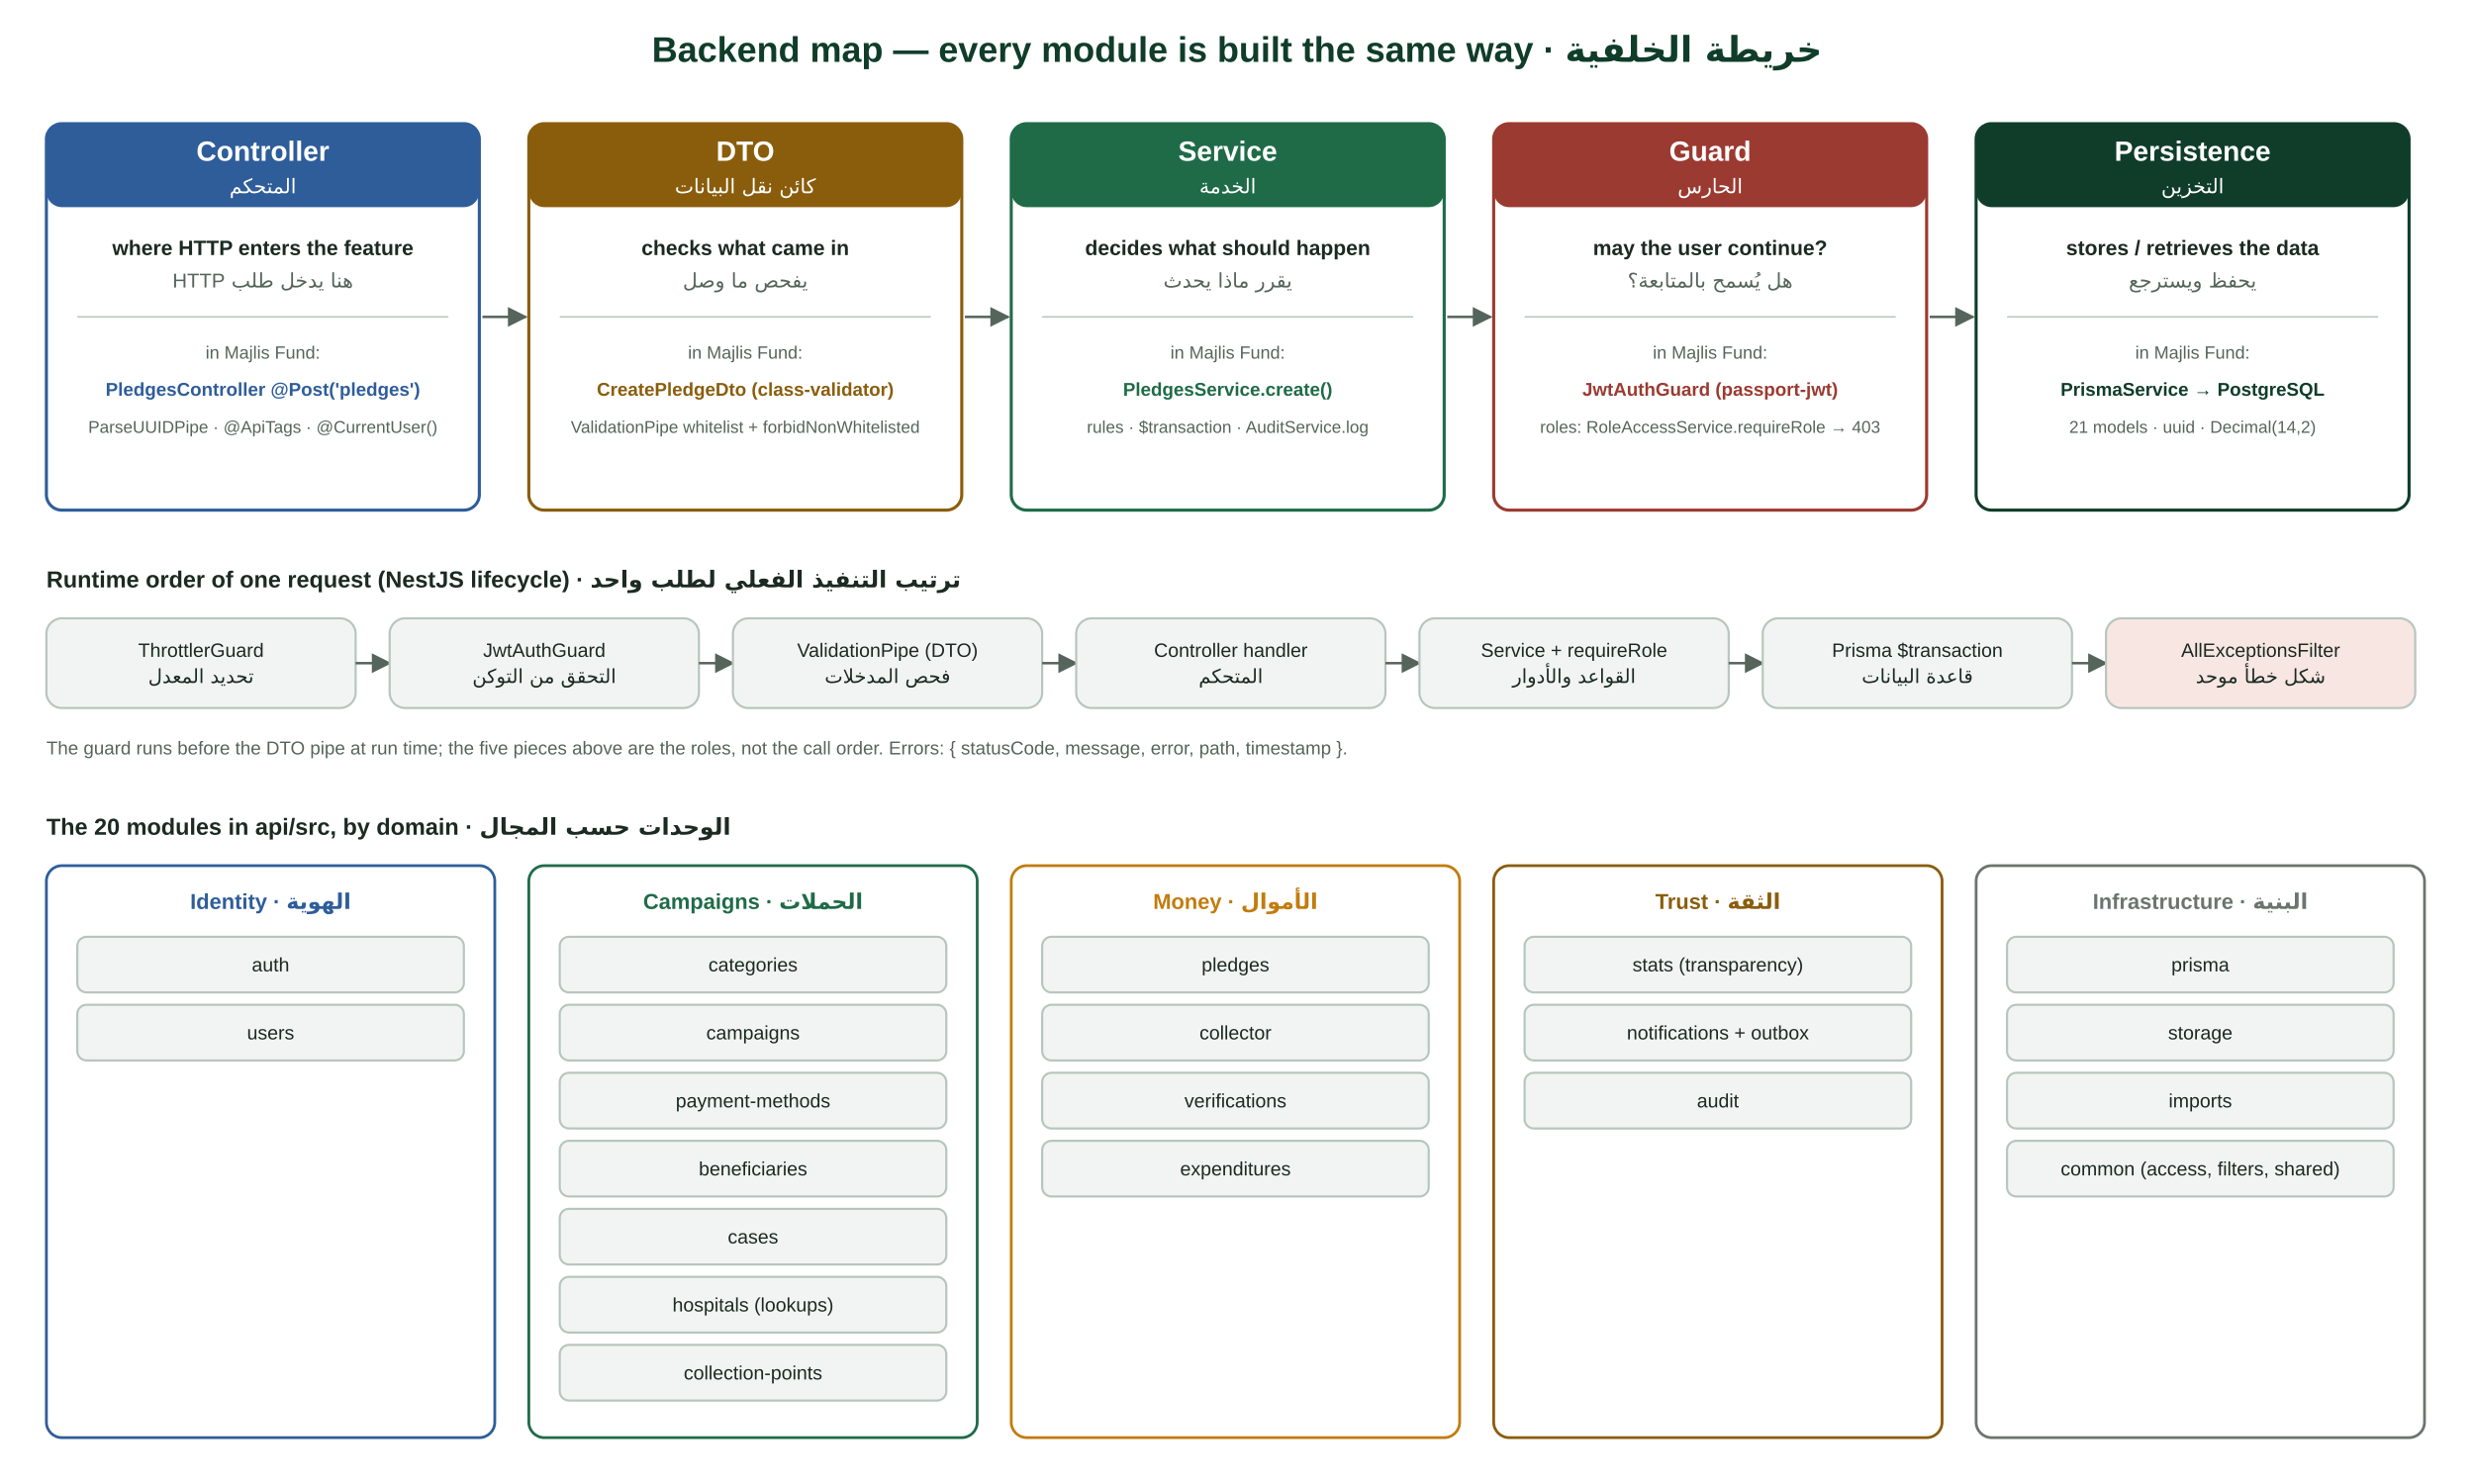
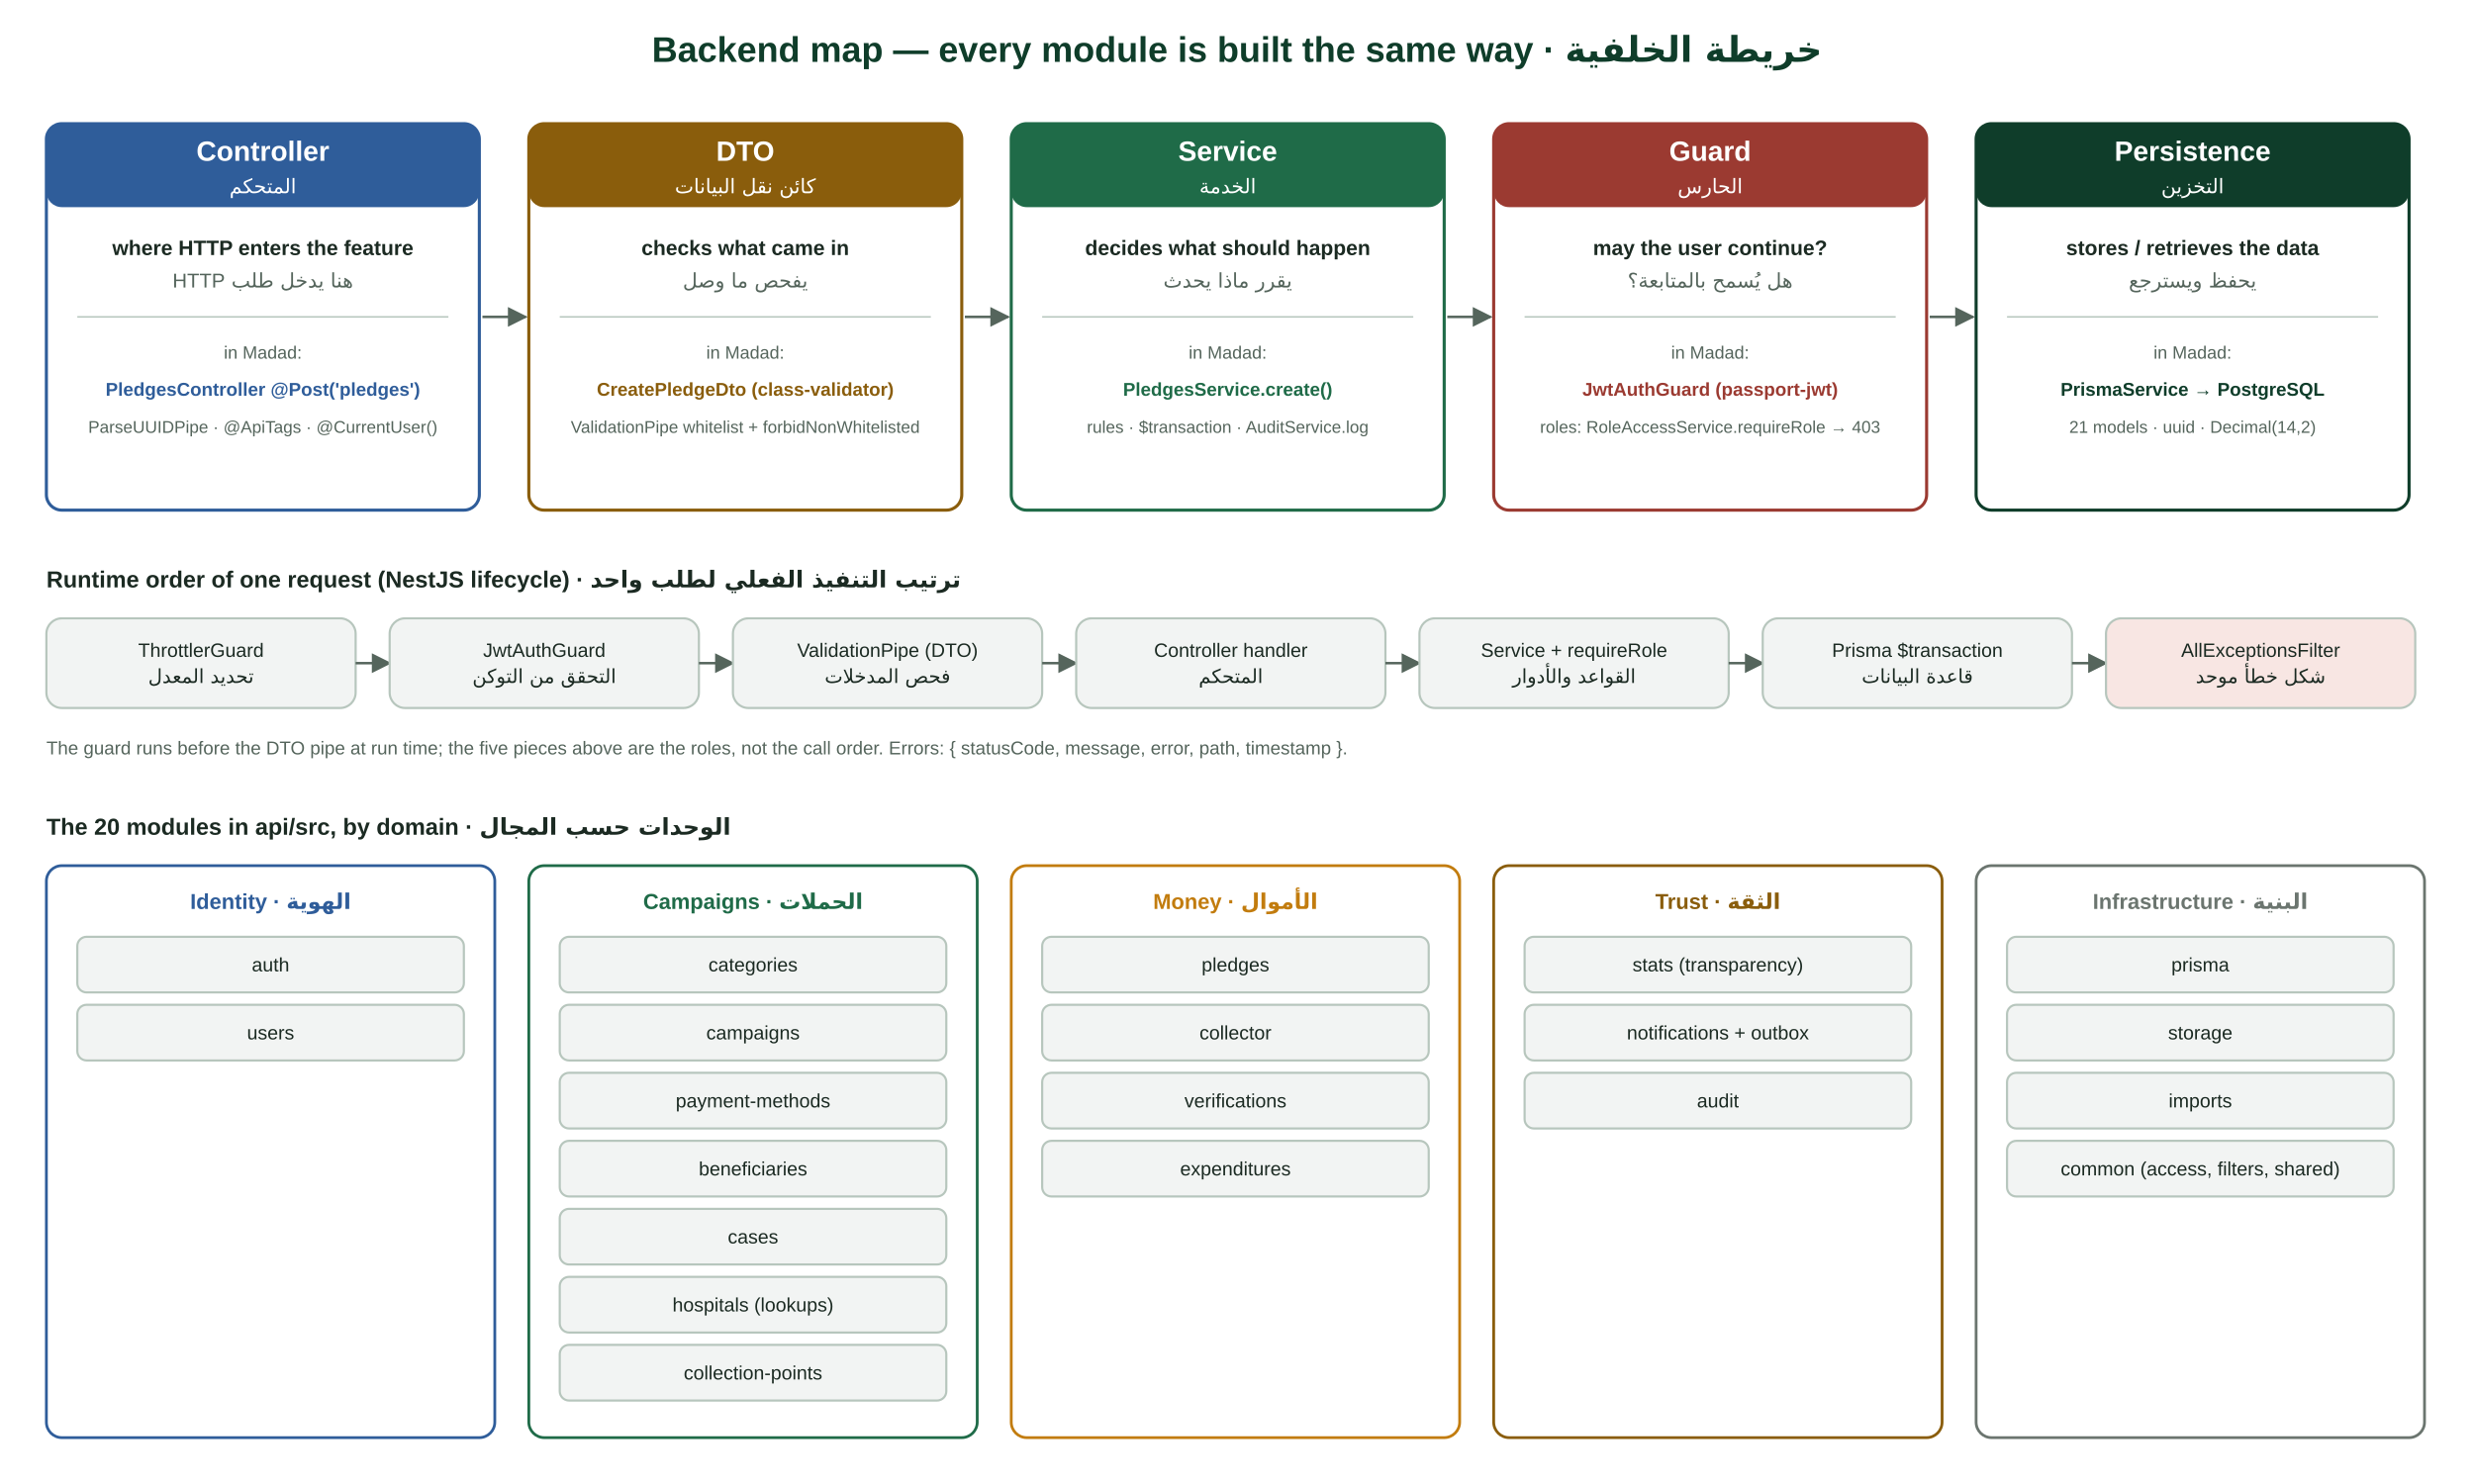
<svg xmlns="http://www.w3.org/2000/svg" width="1600" height="960" viewBox="0 0 1600 960" font-family="'IBM Plex Sans Arabic', 'Segoe UI', Tahoma, Arial, sans-serif">
  <defs>
    <marker id="arrow" viewBox="0 0 10 10" refX="9" refY="5" markerWidth="8" markerHeight="8" orient="auto-start-reverse">
      <path d="M0,0 L10,5 L0,10 z" fill="#55655c" />
    </marker>
    <marker id="arrowGreen" viewBox="0 0 10 10" refX="9" refY="5" markerWidth="8" markerHeight="8" orient="auto-start-reverse">
      <path d="M0,0 L10,5 L0,10 z" fill="#1f6b48" />
    </marker>
    <marker id="arrowBlue" viewBox="0 0 10 10" refX="9" refY="5" markerWidth="8" markerHeight="8" orient="auto-start-reverse">
      <path d="M0,0 L10,5 L0,10 z" fill="#2f5d9a" />
    </marker>
    <marker id="arrowAmber" viewBox="0 0 10 10" refX="9" refY="5" markerWidth="8" markerHeight="8" orient="auto-start-reverse">
      <path d="M0,0 L10,5 L0,10 z" fill="#8a5d0c" />
    </marker>
    <marker id="arrowRed" viewBox="0 0 10 10" refX="9" refY="5" markerWidth="8" markerHeight="8" orient="auto-start-reverse">
      <path d="M0,0 L10,5 L0,10 z" fill="#9b3a31" />
    </marker>
  </defs>
  <rect width="1600" height="960" fill="#ffffff" />
  <text x="800" y="40" font-size="23" font-weight="700" fill="#0f3d2a" text-anchor="middle" direction="ltr">Backend map — every module is built the same way · خريطة الخلفية</text>
  <rect x="30" y="80" width="280" height="250" rx="10" fill="#ffffff" stroke="#2f5d9a" stroke-width="2" />
  <rect x="30" y="80" width="280" height="54" rx="10" fill="#2f5d9a" />
  <text x="170" y="104" font-size="18" font-weight="700" fill="#ffffff" text-anchor="middle" direction="ltr">Controller</text>
  <text x="170" y="125" font-size="13" font-weight="400" fill="#ffffff" text-anchor="middle" direction="rtl">المتحكم</text>
  <text x="170" y="165" font-size="13.5" font-weight="600" fill="#1b2a22" text-anchor="middle" direction="ltr">where HTTP enters the feature</text>
  <text x="170" y="186" font-size="13" font-weight="400" fill="#55655c" text-anchor="middle" direction="rtl">هنا يدخل طلب HTTP</text>
  <line x1="50" y1="205" x2="290" y2="205" stroke="#b7c6bd" />
-   <text x="170" y="232" font-size="11.5" font-weight="400" fill="#55655c" text-anchor="middle" direction="ltr">in Majlis Fund:</text>
+   <text x="170" y="232" font-size="11.5" font-weight="400" fill="#55655c" text-anchor="middle" direction="ltr">in Madad:</text>
  <text x="170" y="256" font-size="12" font-weight="600" fill="#2f5d9a" text-anchor="middle" direction="ltr">PledgesController @Post('pledges')</text>
  <text x="170" y="280" font-size="11" font-weight="400" fill="#55655c" text-anchor="middle" direction="ltr">ParseUUIDPipe · @ApiTags · @CurrentUser()</text>
  <path d="M312,205 L340,205" fill="none" stroke="#55655c" stroke-width="1.6" marker-end="url(#arrow)" />
  <rect x="342" y="80" width="280" height="250" rx="10" fill="#ffffff" stroke="#8a5d0c" stroke-width="2" />
  <rect x="342" y="80" width="280" height="54" rx="10" fill="#8a5d0c" />
  <text x="482" y="104" font-size="18" font-weight="700" fill="#ffffff" text-anchor="middle" direction="ltr">DTO</text>
  <text x="482" y="125" font-size="13" font-weight="400" fill="#ffffff" text-anchor="middle" direction="rtl">كائن نقل البيانات</text>
  <text x="482" y="165" font-size="13.5" font-weight="600" fill="#1b2a22" text-anchor="middle" direction="ltr">checks what came in</text>
  <text x="482" y="186" font-size="13" font-weight="400" fill="#55655c" text-anchor="middle" direction="rtl">يفحص ما وصل</text>
  <line x1="362" y1="205" x2="602" y2="205" stroke="#b7c6bd" />
-   <text x="482" y="232" font-size="11.5" font-weight="400" fill="#55655c" text-anchor="middle" direction="ltr">in Majlis Fund:</text>
+   <text x="482" y="232" font-size="11.5" font-weight="400" fill="#55655c" text-anchor="middle" direction="ltr">in Madad:</text>
  <text x="482" y="256" font-size="12" font-weight="600" fill="#8a5d0c" text-anchor="middle" direction="ltr">CreatePledgeDto (class-validator)</text>
  <text x="482" y="280" font-size="11" font-weight="400" fill="#55655c" text-anchor="middle" direction="ltr">ValidationPipe whitelist + forbidNonWhitelisted</text>
  <path d="M624,205 L652,205" fill="none" stroke="#55655c" stroke-width="1.6" marker-end="url(#arrow)" />
  <rect x="654" y="80" width="280" height="250" rx="10" fill="#ffffff" stroke="#1f6b48" stroke-width="2" />
  <rect x="654" y="80" width="280" height="54" rx="10" fill="#1f6b48" />
  <text x="794" y="104" font-size="18" font-weight="700" fill="#ffffff" text-anchor="middle" direction="ltr">Service</text>
  <text x="794" y="125" font-size="13" font-weight="400" fill="#ffffff" text-anchor="middle" direction="rtl">الخدمة</text>
  <text x="794" y="165" font-size="13.5" font-weight="600" fill="#1b2a22" text-anchor="middle" direction="ltr">decides what should happen</text>
  <text x="794" y="186" font-size="13" font-weight="400" fill="#55655c" text-anchor="middle" direction="rtl">يقرر ماذا يحدث</text>
  <line x1="674" y1="205" x2="914" y2="205" stroke="#b7c6bd" />
-   <text x="794" y="232" font-size="11.5" font-weight="400" fill="#55655c" text-anchor="middle" direction="ltr">in Majlis Fund:</text>
+   <text x="794" y="232" font-size="11.5" font-weight="400" fill="#55655c" text-anchor="middle" direction="ltr">in Madad:</text>
  <text x="794" y="256" font-size="12" font-weight="600" fill="#1f6b48" text-anchor="middle" direction="ltr">PledgesService.create()</text>
  <text x="794" y="280" font-size="11" font-weight="400" fill="#55655c" text-anchor="middle" direction="ltr">rules · $transaction · AuditService.log</text>
  <path d="M936,205 L964,205" fill="none" stroke="#55655c" stroke-width="1.6" marker-end="url(#arrow)" />
  <rect x="966" y="80" width="280" height="250" rx="10" fill="#ffffff" stroke="#9b3a31" stroke-width="2" />
  <rect x="966" y="80" width="280" height="54" rx="10" fill="#9b3a31" />
  <text x="1106" y="104" font-size="18" font-weight="700" fill="#ffffff" text-anchor="middle" direction="ltr">Guard</text>
  <text x="1106" y="125" font-size="13" font-weight="400" fill="#ffffff" text-anchor="middle" direction="rtl">الحارس</text>
  <text x="1106" y="165" font-size="13.5" font-weight="600" fill="#1b2a22" text-anchor="middle" direction="ltr">may the user continue?</text>
  <text x="1106" y="186" font-size="13" font-weight="400" fill="#55655c" text-anchor="middle" direction="rtl">هل يُسمح بالمتابعة؟</text>
  <line x1="986" y1="205" x2="1226" y2="205" stroke="#b7c6bd" />
-   <text x="1106" y="232" font-size="11.5" font-weight="400" fill="#55655c" text-anchor="middle" direction="ltr">in Majlis Fund:</text>
+   <text x="1106" y="232" font-size="11.5" font-weight="400" fill="#55655c" text-anchor="middle" direction="ltr">in Madad:</text>
  <text x="1106" y="256" font-size="12" font-weight="600" fill="#9b3a31" text-anchor="middle" direction="ltr">JwtAuthGuard (passport-jwt)</text>
  <text x="1106" y="280" font-size="11" font-weight="400" fill="#55655c" text-anchor="middle" direction="ltr">roles: RoleAccessService.requireRole → 403</text>
  <path d="M1248,205 L1276,205" fill="none" stroke="#55655c" stroke-width="1.6" marker-end="url(#arrow)" />
  <rect x="1278" y="80" width="280" height="250" rx="10" fill="#ffffff" stroke="#0f3d2a" stroke-width="2" />
  <rect x="1278" y="80" width="280" height="54" rx="10" fill="#0f3d2a" />
  <text x="1418" y="104" font-size="18" font-weight="700" fill="#ffffff" text-anchor="middle" direction="ltr">Persistence</text>
  <text x="1418" y="125" font-size="13" font-weight="400" fill="#ffffff" text-anchor="middle" direction="rtl">التخزين</text>
  <text x="1418" y="165" font-size="13.5" font-weight="600" fill="#1b2a22" text-anchor="middle" direction="ltr">stores / retrieves the data</text>
  <text x="1418" y="186" font-size="13" font-weight="400" fill="#55655c" text-anchor="middle" direction="rtl">يحفظ ويسترجع</text>
  <line x1="1298" y1="205" x2="1538" y2="205" stroke="#b7c6bd" />
-   <text x="1418" y="232" font-size="11.5" font-weight="400" fill="#55655c" text-anchor="middle" direction="ltr">in Majlis Fund:</text>
+   <text x="1418" y="232" font-size="11.5" font-weight="400" fill="#55655c" text-anchor="middle" direction="ltr">in Madad:</text>
  <text x="1418" y="256" font-size="12" font-weight="600" fill="#0f3d2a" text-anchor="middle" direction="ltr">PrismaService → PostgreSQL</text>
  <text x="1418" y="280" font-size="11" font-weight="400" fill="#55655c" text-anchor="middle" direction="ltr">21 models · uuid · Decimal(14,2)</text>
  <text x="30" y="380" font-size="15" font-weight="700" fill="#1b2a22" text-anchor="start" direction="ltr">Runtime order of one request (NestJS lifecycle) · ترتيب التنفيذ الفعلي لطلب واحد</text>
  <rect x="30" y="400" width="200" height="58" rx="10" fill="#f2f4f3" stroke="#b7c6bd" stroke-width="1.4" />
  <text x="130" y="424.938" font-size="12.5" font-weight="400" fill="#1b2a22" text-anchor="middle" direction="ltr">ThrottlerGuard</text>
  <text x="130" y="441.812" font-size="12.5" font-weight="400" fill="#1b2a22" text-anchor="middle" direction="rtl">تحديد المعدل</text>
  <path d="M230,429 L252,429" fill="none" stroke="#55655c" stroke-width="1.6" marker-end="url(#arrow)" />
  <rect x="252" y="400" width="200" height="58" rx="10" fill="#f2f4f3" stroke="#b7c6bd" stroke-width="1.4" />
  <text x="352" y="424.938" font-size="12.5" font-weight="400" fill="#1b2a22" text-anchor="middle" direction="ltr">JwtAuthGuard</text>
  <text x="352" y="441.812" font-size="12.5" font-weight="400" fill="#1b2a22" text-anchor="middle" direction="rtl">التحقق من التوكن</text>
  <path d="M452,429 L474,429" fill="none" stroke="#55655c" stroke-width="1.6" marker-end="url(#arrow)" />
  <rect x="474" y="400" width="200" height="58" rx="10" fill="#f2f4f3" stroke="#b7c6bd" stroke-width="1.4" />
  <text x="574" y="424.938" font-size="12.5" font-weight="400" fill="#1b2a22" text-anchor="middle" direction="ltr">ValidationPipe (DTO)</text>
  <text x="574" y="441.812" font-size="12.5" font-weight="400" fill="#1b2a22" text-anchor="middle" direction="rtl">فحص المدخلات</text>
  <path d="M674,429 L696,429" fill="none" stroke="#55655c" stroke-width="1.6" marker-end="url(#arrow)" />
  <rect x="696" y="400" width="200" height="58" rx="10" fill="#f2f4f3" stroke="#b7c6bd" stroke-width="1.4" />
  <text x="796" y="424.938" font-size="12.5" font-weight="400" fill="#1b2a22" text-anchor="middle" direction="ltr">Controller handler</text>
  <text x="796" y="441.812" font-size="12.5" font-weight="400" fill="#1b2a22" text-anchor="middle" direction="rtl">المتحكم</text>
  <path d="M896,429 L918,429" fill="none" stroke="#55655c" stroke-width="1.6" marker-end="url(#arrow)" />
  <rect x="918" y="400" width="200" height="58" rx="10" fill="#f2f4f3" stroke="#b7c6bd" stroke-width="1.4" />
  <text x="1018" y="424.938" font-size="12.5" font-weight="400" fill="#1b2a22" text-anchor="middle" direction="ltr">Service + requireRole</text>
  <text x="1018" y="441.812" font-size="12.5" font-weight="400" fill="#1b2a22" text-anchor="middle" direction="rtl">القواعد والأدوار</text>
  <path d="M1118,429 L1140,429" fill="none" stroke="#55655c" stroke-width="1.6" marker-end="url(#arrow)" />
  <rect x="1140" y="400" width="200" height="58" rx="10" fill="#f2f4f3" stroke="#b7c6bd" stroke-width="1.4" />
  <text x="1240" y="424.938" font-size="12.5" font-weight="400" fill="#1b2a22" text-anchor="middle" direction="ltr">Prisma $transaction</text>
  <text x="1240" y="441.812" font-size="12.5" font-weight="400" fill="#1b2a22" text-anchor="middle" direction="rtl">قاعدة البيانات</text>
  <path d="M1340,429 L1362,429" fill="none" stroke="#55655c" stroke-width="1.6" marker-end="url(#arrow)" />
  <rect x="1362" y="400" width="200" height="58" rx="10" fill="#f8e6e3" stroke="#b7c6bd" stroke-width="1.4" />
  <text x="1462" y="424.938" font-size="12.5" font-weight="400" fill="#1b2a22" text-anchor="middle" direction="ltr">AllExceptionsFilter</text>
  <text x="1462" y="441.812" font-size="12.5" font-weight="400" fill="#1b2a22" text-anchor="middle" direction="rtl">شكل خطأ موحد</text>
  <text x="30" y="488" font-size="12" font-weight="400" fill="#55655c" text-anchor="start" direction="ltr">The guard runs before the DTO pipe at run time; the five pieces above are the roles, not the call order. Errors: { statusCode, message, error, path, timestamp }.</text>
  <text x="30" y="540" font-size="15" font-weight="700" fill="#1b2a22" text-anchor="start" direction="ltr">The 20 modules in api/src, by domain · الوحدات حسب المجال</text>
  <rect x="30" y="560" width="290" height="370" rx="10" fill="#ffffff" stroke="#2f5d9a" stroke-width="1.8" />
  <text x="175" y="588" font-size="14" font-weight="700" fill="#2f5d9a" text-anchor="middle" direction="ltr">Identity · الهوية</text>
  <rect x="50" y="606" width="250" height="36" rx="6" fill="#f2f4f3" stroke="#b7c6bd" stroke-width="1.4" />
  <text x="175" y="628.375" font-size="12.5" font-weight="400" fill="#1b2a22" text-anchor="middle" direction="ltr">auth</text>
  <rect x="50" y="650" width="250" height="36" rx="6" fill="#f2f4f3" stroke="#b7c6bd" stroke-width="1.4" />
  <text x="175" y="672.375" font-size="12.5" font-weight="400" fill="#1b2a22" text-anchor="middle" direction="ltr">users</text>
  <rect x="342" y="560" width="290" height="370" rx="10" fill="#ffffff" stroke="#1f6b48" stroke-width="1.8" />
  <text x="487" y="588" font-size="14" font-weight="700" fill="#1f6b48" text-anchor="middle" direction="ltr">Campaigns · الحملات</text>
  <rect x="362" y="606" width="250" height="36" rx="6" fill="#f2f4f3" stroke="#b7c6bd" stroke-width="1.4" />
  <text x="487" y="628.375" font-size="12.5" font-weight="400" fill="#1b2a22" text-anchor="middle" direction="ltr">categories</text>
  <rect x="362" y="650" width="250" height="36" rx="6" fill="#f2f4f3" stroke="#b7c6bd" stroke-width="1.4" />
  <text x="487" y="672.375" font-size="12.5" font-weight="400" fill="#1b2a22" text-anchor="middle" direction="ltr">campaigns</text>
  <rect x="362" y="694" width="250" height="36" rx="6" fill="#f2f4f3" stroke="#b7c6bd" stroke-width="1.4" />
  <text x="487" y="716.375" font-size="12.5" font-weight="400" fill="#1b2a22" text-anchor="middle" direction="ltr">payment-methods</text>
  <rect x="362" y="738" width="250" height="36" rx="6" fill="#f2f4f3" stroke="#b7c6bd" stroke-width="1.4" />
  <text x="487" y="760.375" font-size="12.5" font-weight="400" fill="#1b2a22" text-anchor="middle" direction="ltr">beneficiaries</text>
  <rect x="362" y="782" width="250" height="36" rx="6" fill="#f2f4f3" stroke="#b7c6bd" stroke-width="1.4" />
  <text x="487" y="804.375" font-size="12.5" font-weight="400" fill="#1b2a22" text-anchor="middle" direction="ltr">cases</text>
  <rect x="362" y="826" width="250" height="36" rx="6" fill="#f2f4f3" stroke="#b7c6bd" stroke-width="1.4" />
  <text x="487" y="848.375" font-size="12.5" font-weight="400" fill="#1b2a22" text-anchor="middle" direction="ltr">hospitals (lookups)</text>
  <rect x="362" y="870" width="250" height="36" rx="6" fill="#f2f4f3" stroke="#b7c6bd" stroke-width="1.4" />
  <text x="487" y="892.375" font-size="12.5" font-weight="400" fill="#1b2a22" text-anchor="middle" direction="ltr">collection-points</text>
  <rect x="654" y="560" width="290" height="370" rx="10" fill="#ffffff" stroke="#c27c0e" stroke-width="1.8" />
  <text x="799" y="588" font-size="14" font-weight="700" fill="#c27c0e" text-anchor="middle" direction="ltr">Money · الأموال</text>
  <rect x="674" y="606" width="250" height="36" rx="6" fill="#f2f4f3" stroke="#b7c6bd" stroke-width="1.4" />
  <text x="799" y="628.375" font-size="12.5" font-weight="400" fill="#1b2a22" text-anchor="middle" direction="ltr">pledges</text>
  <rect x="674" y="650" width="250" height="36" rx="6" fill="#f2f4f3" stroke="#b7c6bd" stroke-width="1.4" />
  <text x="799" y="672.375" font-size="12.5" font-weight="400" fill="#1b2a22" text-anchor="middle" direction="ltr">collector</text>
  <rect x="674" y="694" width="250" height="36" rx="6" fill="#f2f4f3" stroke="#b7c6bd" stroke-width="1.4" />
  <text x="799" y="716.375" font-size="12.5" font-weight="400" fill="#1b2a22" text-anchor="middle" direction="ltr">verifications</text>
  <rect x="674" y="738" width="250" height="36" rx="6" fill="#f2f4f3" stroke="#b7c6bd" stroke-width="1.4" />
  <text x="799" y="760.375" font-size="12.5" font-weight="400" fill="#1b2a22" text-anchor="middle" direction="ltr">expenditures</text>
  <rect x="966" y="560" width="290" height="370" rx="10" fill="#ffffff" stroke="#8a5d0c" stroke-width="1.8" />
  <text x="1111" y="588" font-size="14" font-weight="700" fill="#8a5d0c" text-anchor="middle" direction="ltr">Trust · الثقة</text>
  <rect x="986" y="606" width="250" height="36" rx="6" fill="#f2f4f3" stroke="#b7c6bd" stroke-width="1.4" />
  <text x="1111" y="628.375" font-size="12.5" font-weight="400" fill="#1b2a22" text-anchor="middle" direction="ltr">stats (transparency)</text>
  <rect x="986" y="650" width="250" height="36" rx="6" fill="#f2f4f3" stroke="#b7c6bd" stroke-width="1.4" />
  <text x="1111" y="672.375" font-size="12.5" font-weight="400" fill="#1b2a22" text-anchor="middle" direction="ltr">notifications + outbox</text>
  <rect x="986" y="694" width="250" height="36" rx="6" fill="#f2f4f3" stroke="#b7c6bd" stroke-width="1.4" />
  <text x="1111" y="716.375" font-size="12.5" font-weight="400" fill="#1b2a22" text-anchor="middle" direction="ltr">audit</text>
  <rect x="1278" y="560" width="290" height="370" rx="10" fill="#ffffff" stroke="#6b756f" stroke-width="1.8" />
  <text x="1423" y="588" font-size="14" font-weight="700" fill="#6b756f" text-anchor="middle" direction="ltr">Infrastructure · البنية</text>
  <rect x="1298" y="606" width="250" height="36" rx="6" fill="#f2f4f3" stroke="#b7c6bd" stroke-width="1.4" />
  <text x="1423" y="628.375" font-size="12.5" font-weight="400" fill="#1b2a22" text-anchor="middle" direction="ltr">prisma</text>
  <rect x="1298" y="650" width="250" height="36" rx="6" fill="#f2f4f3" stroke="#b7c6bd" stroke-width="1.4" />
  <text x="1423" y="672.375" font-size="12.5" font-weight="400" fill="#1b2a22" text-anchor="middle" direction="ltr">storage</text>
  <rect x="1298" y="694" width="250" height="36" rx="6" fill="#f2f4f3" stroke="#b7c6bd" stroke-width="1.4" />
  <text x="1423" y="716.375" font-size="12.5" font-weight="400" fill="#1b2a22" text-anchor="middle" direction="ltr">imports</text>
  <rect x="1298" y="738" width="250" height="36" rx="6" fill="#f2f4f3" stroke="#b7c6bd" stroke-width="1.4" />
  <text x="1423" y="760.375" font-size="12.5" font-weight="400" fill="#1b2a22" text-anchor="middle" direction="ltr">common (access, filters, shared)</text>
</svg>
